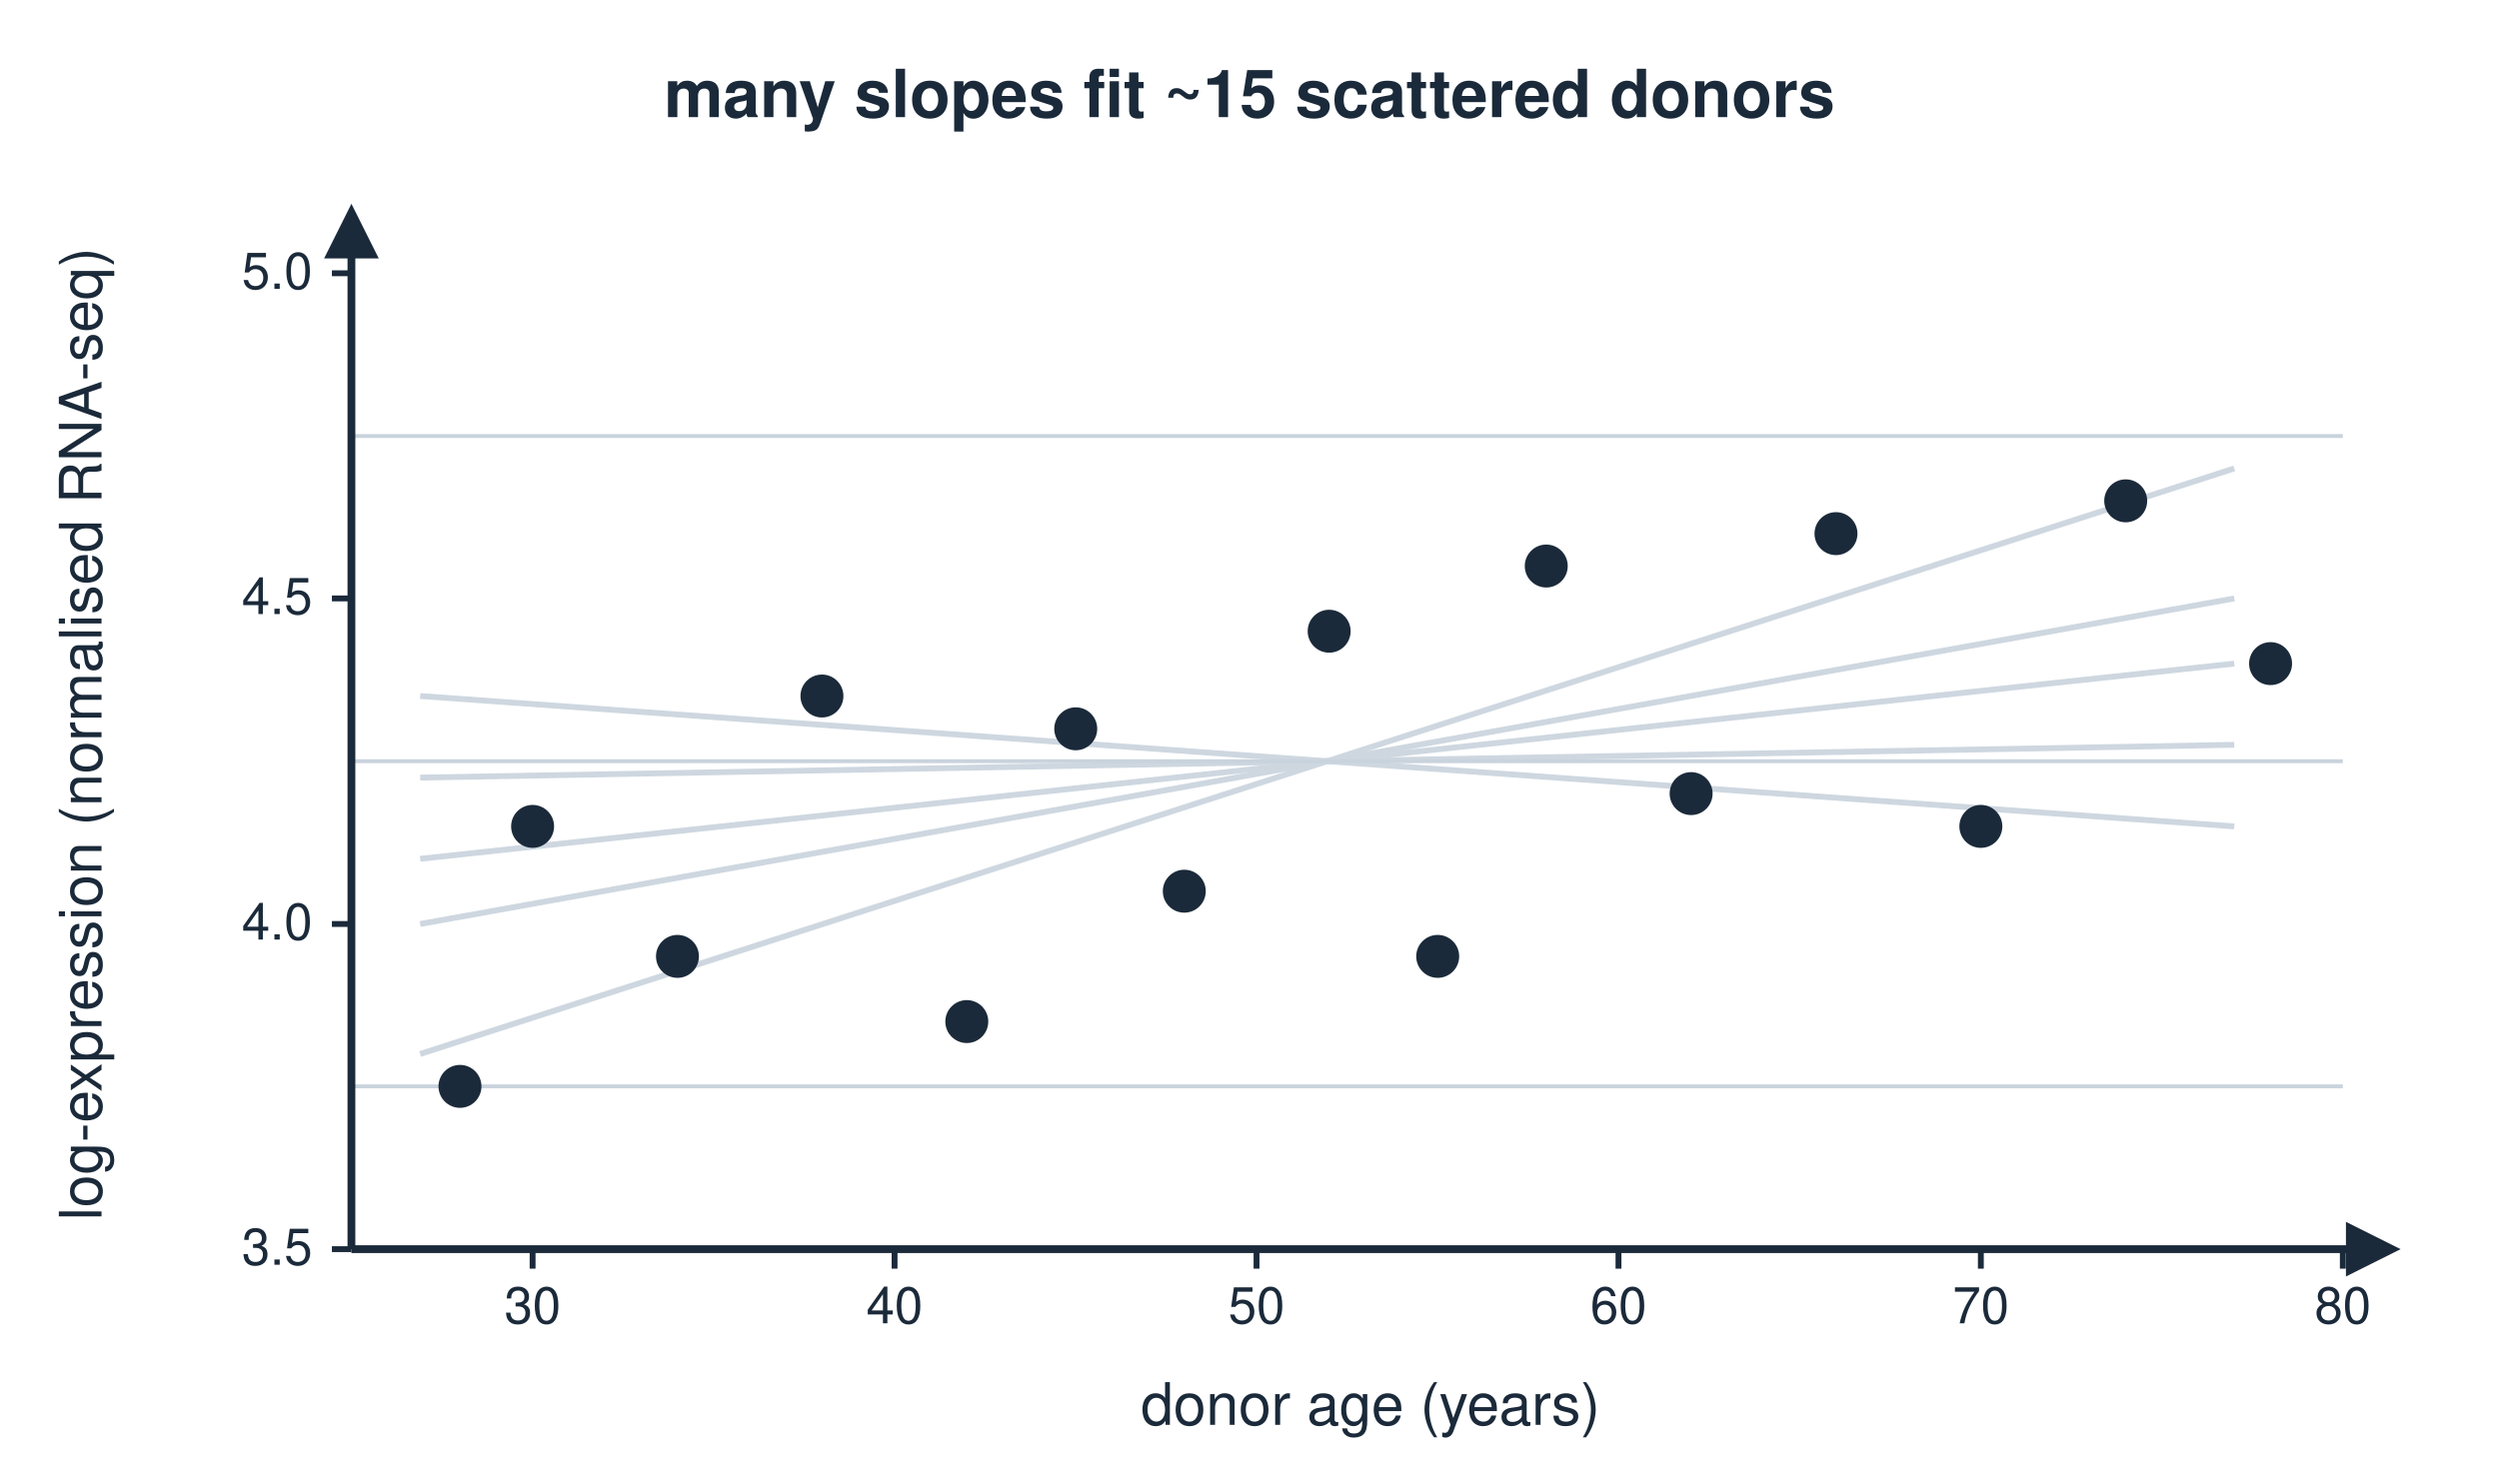
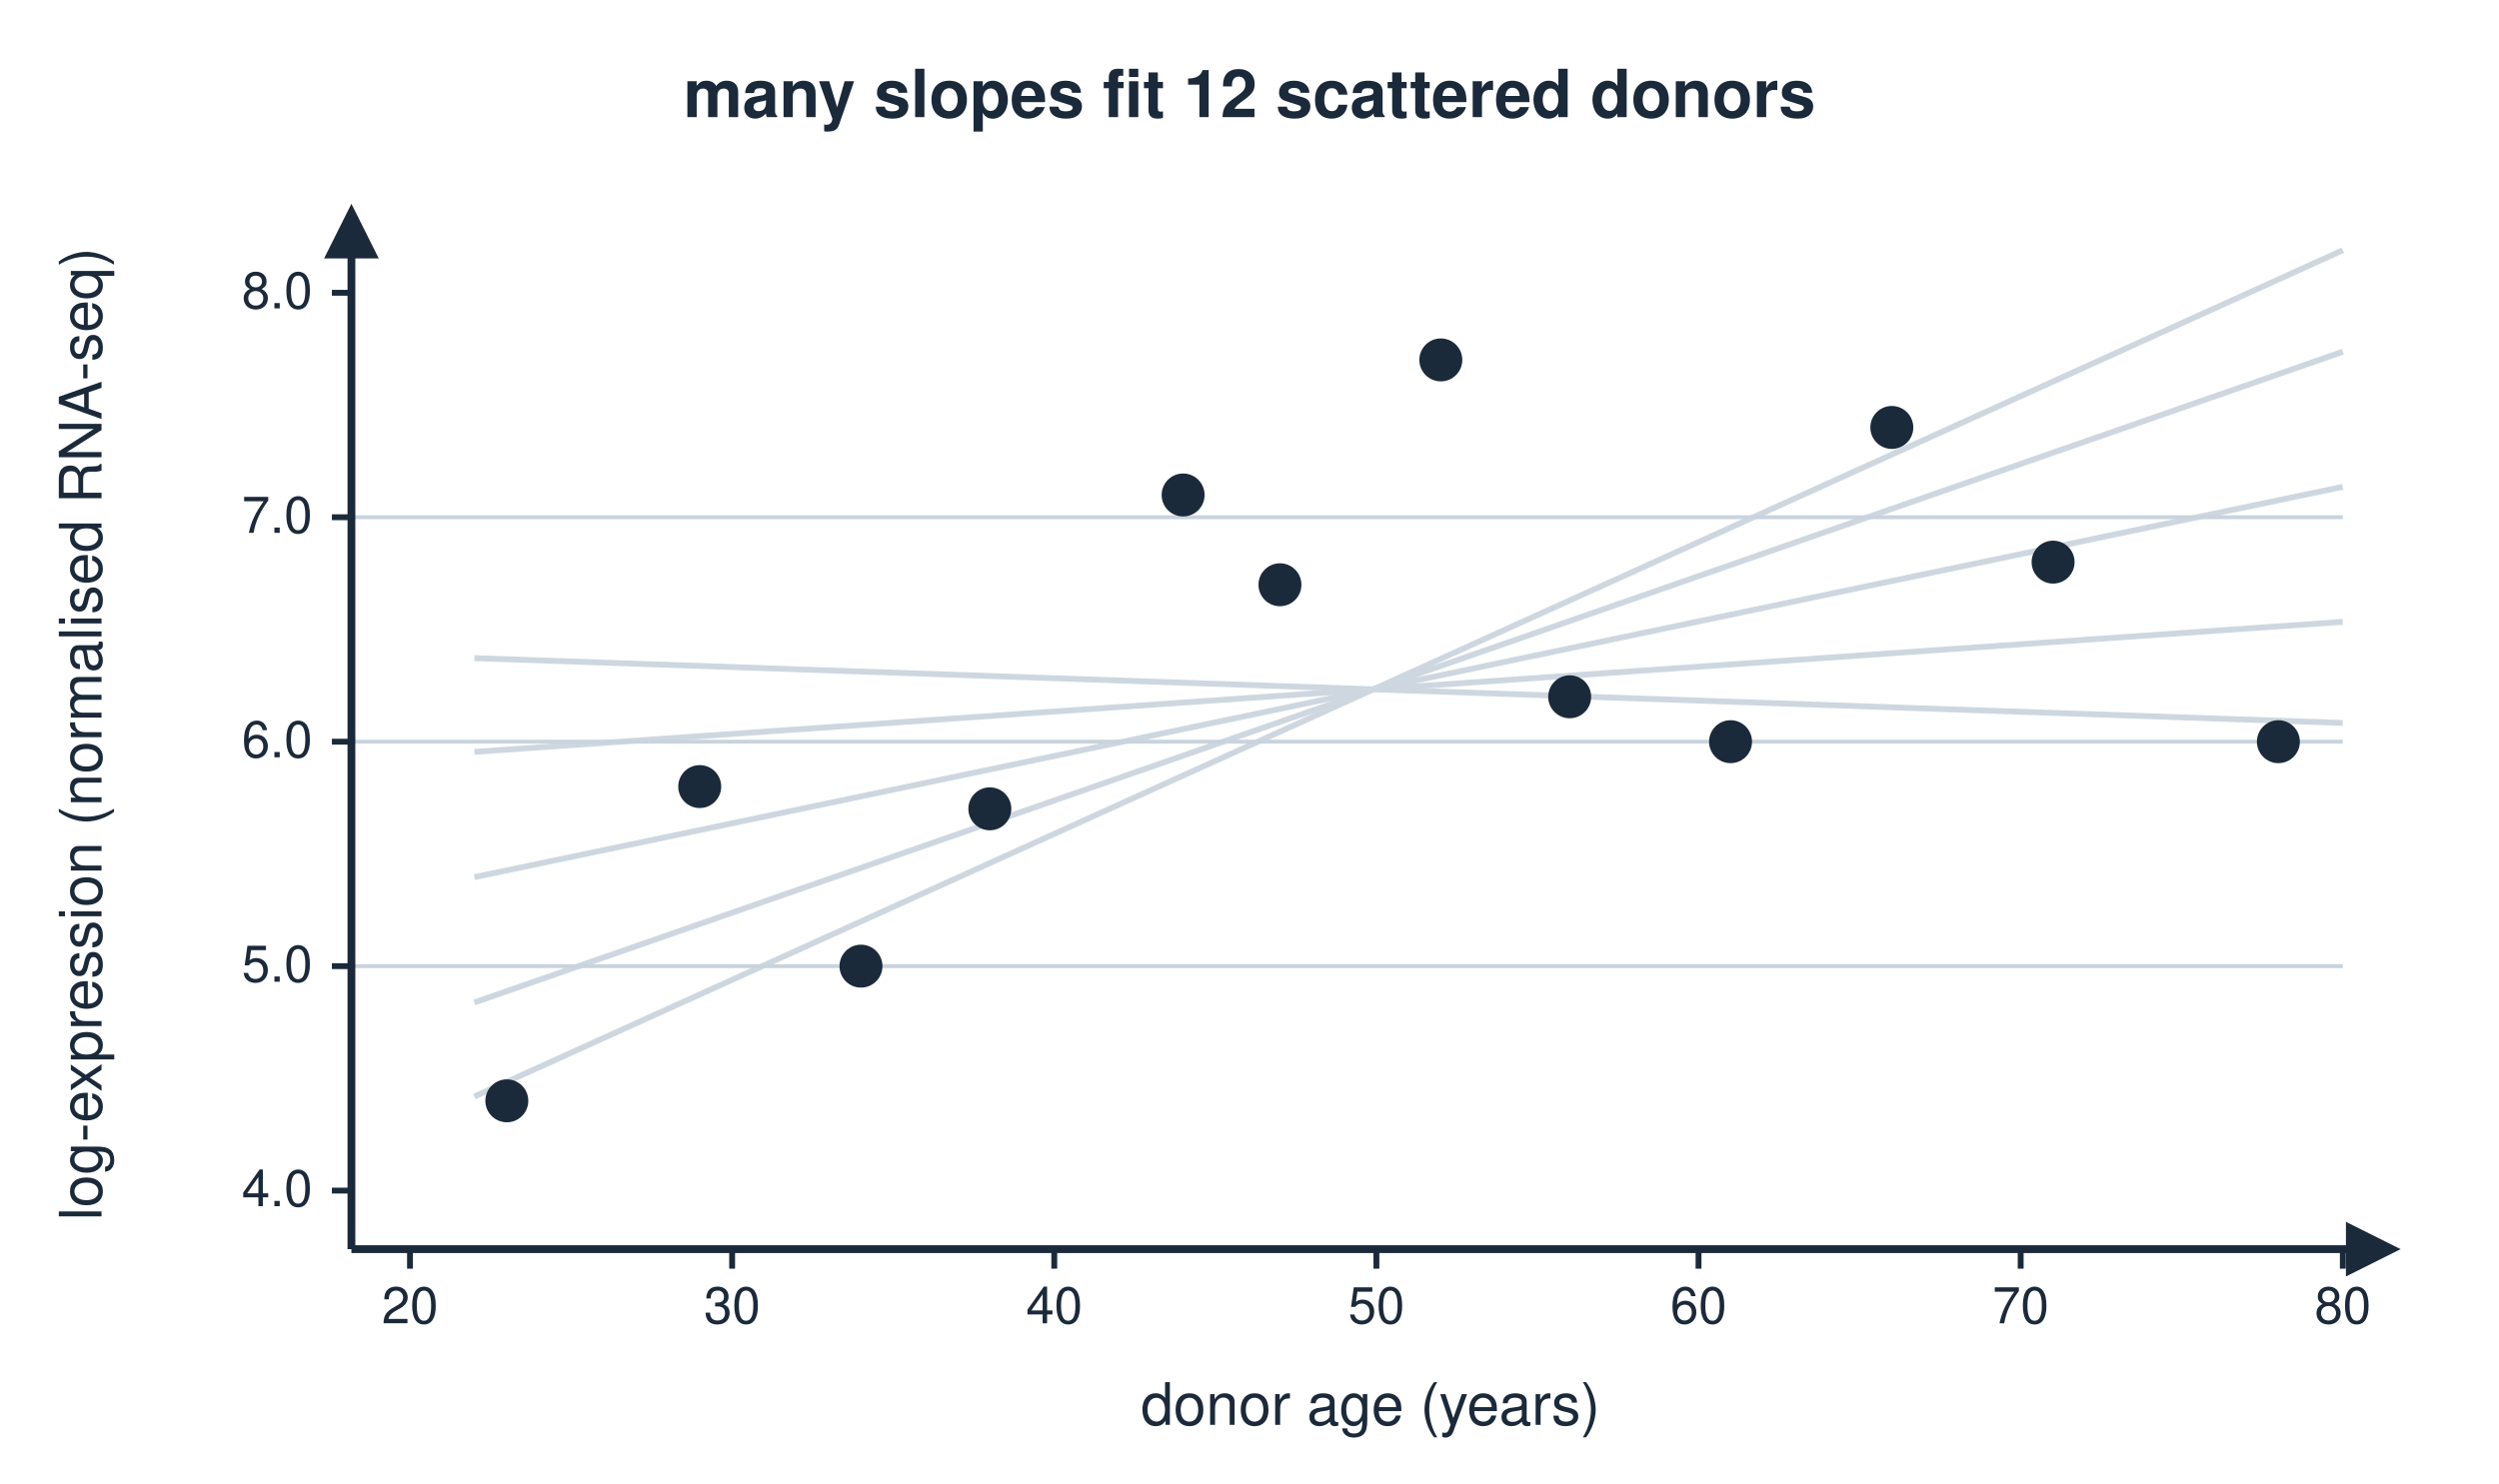
<svg xmlns="http://www.w3.org/2000/svg" viewBox="0 0 640 380" font-family="Helvetica, Arial, sans-serif">
  <defs>
    <marker id="arrow" viewBox="0 0 10 10" refX="8" refY="5" markerWidth="7" markerHeight="7" orient="auto">
      <path d="M0,0 L10,5 L0,10 z" fill="#1b2a3a" />
    </marker>
  </defs>
-   <text x="320" y="30" text-anchor="middle" font-size="17" font-weight="bold" fill="#1b2a3a">many slopes fit ~15 scattered donors</text>
+   <text x="320" y="30" text-anchor="middle" font-size="17" font-weight="bold" fill="#1b2a3a">many slopes fit 12 scattered donors</text>
  <g stroke="#c9d3dd" stroke-width="1">
-     <line x1="90" y1="195" x2="600" y2="195" />
-     <line x1="90" y1="111.7" x2="600" y2="111.7" />
-     <line x1="90" y1="278.3" x2="600" y2="278.3" />
+     <line x1="90" y1="247.5" x2="600" y2="247.5" />
+     <line x1="90" y1="190.0" x2="600" y2="190.0" />
+     <line x1="90" y1="132.5" x2="600" y2="132.5" />
  </g>
  <g stroke="#c9d3dd" stroke-width="1.5" fill="none" opacity="0.9">
-     <line x1="107.6" y1="199.2" x2="572.2" y2="190.8" />
-     <line x1="107.6" y1="236.7" x2="572.2" y2="153.3" />
-     <line x1="107.6" y1="270.0" x2="572.2" y2="120.0" />
-     <line x1="107.6" y1="178.3" x2="572.2" y2="211.7" />
-     <line x1="107.6" y1="220.0" x2="572.2" y2="170.0" />
+     <line x1="121.5" y1="168.6" x2="600.0" y2="185.2" />
+     <line x1="121.5" y1="192.6" x2="600.0" y2="159.3" />
+     <line x1="121.5" y1="224.7" x2="600.0" y2="124.7" />
+     <line x1="121.5" y1="256.8" x2="600.0" y2="90.1" />
+     <line x1="121.5" y1="280.9" x2="600.0" y2="64.1" />
  </g>
  <g stroke="#1b2a3a" stroke-width="2" fill="none">
    <line x1="90" y1="320" x2="612" y2="320" marker-end="url(#arrow)" />
    <line x1="90" y1="320" x2="90" y2="55" marker-end="url(#arrow)" />
  </g>
  <g stroke="#1b2a3a" stroke-width="1.5">
-     <line x1="136.4" y1="320" x2="136.4" y2="325" />
-     <line x1="229.1" y1="320" x2="229.1" y2="325" />
-     <line x1="321.8" y1="320" x2="321.8" y2="325" />
-     <line x1="414.5" y1="320" x2="414.5" y2="325" />
-     <line x1="507.3" y1="320" x2="507.3" y2="325" />
-     <line x1="600" y1="320" x2="600" y2="325" />
+     <line x1="105.0" y1="320" x2="105.0" y2="325" />
+     <line x1="187.5" y1="320" x2="187.5" y2="325" />
+     <line x1="270.0" y1="320" x2="270.0" y2="325" />
+     <line x1="352.5" y1="320" x2="352.5" y2="325" />
+     <line x1="435.0" y1="320" x2="435.0" y2="325" />
+     <line x1="517.5" y1="320" x2="517.5" y2="325" />
+     <line x1="600.0" y1="320" x2="600.0" y2="325" />
  </g>
  <g font-size="13" fill="#1b2a3a" text-anchor="middle">
-     <text x="136.4" y="339">30</text>
-     <text x="229.1" y="339">40</text>
-     <text x="321.8" y="339">50</text>
-     <text x="414.5" y="339">60</text>
-     <text x="507.3" y="339">70</text>
-     <text x="600" y="339">80</text>
+     <text x="105.0" y="339">20</text>
+     <text x="187.5" y="339">30</text>
+     <text x="270.0" y="339">40</text>
+     <text x="352.5" y="339">50</text>
+     <text x="435.0" y="339">60</text>
+     <text x="517.5" y="339">70</text>
+     <text x="600.0" y="339">80</text>
  </g>
  <text x="351" y="365" text-anchor="middle" font-size="15" fill="#1b2a3a">donor age (years)</text>
  <g stroke="#1b2a3a" stroke-width="1.5">
-     <line x1="85" y1="320" x2="90" y2="320" />
-     <line x1="85" y1="236.7" x2="90" y2="236.7" />
-     <line x1="85" y1="153.3" x2="90" y2="153.3" />
-     <line x1="85" y1="70" x2="90" y2="70" />
+     <line x1="85" y1="305.0" x2="90" y2="305.0" />
+     <line x1="85" y1="247.5" x2="90" y2="247.5" />
+     <line x1="85" y1="190.0" x2="90" y2="190.0" />
+     <line x1="85" y1="132.5" x2="90" y2="132.5" />
+     <line x1="85" y1="75.0" x2="90" y2="75.0" />
  </g>
  <g font-size="13" fill="#1b2a3a" text-anchor="end">
-     <text x="80" y="324">3.5</text>
-     <text x="80" y="240.7">4.0</text>
-     <text x="80" y="157.3">4.5</text>
-     <text x="80" y="74">5.0</text>
+     <text x="80" y="309.0">4.0</text>
+     <text x="80" y="251.5">5.0</text>
+     <text x="80" y="194.0">6.0</text>
+     <text x="80" y="136.5">7.0</text>
+     <text x="80" y="79.0">8.0</text>
  </g>
  <text x="26" y="188" text-anchor="middle" font-size="15" fill="#1b2a3a" transform="rotate(-90 26 188)">log-expression (normalised RNA-seq)</text>
  <g fill="#1b2a3a">
-     <circle cx="117.8" cy="278.3" r="5.5" />
-     <circle cx="136.4" cy="211.7" r="5.5" />
-     <circle cx="173.5" cy="245.0" r="5.5" />
-     <circle cx="210.5" cy="178.3" r="5.5" />
-     <circle cx="247.6" cy="261.7" r="5.5" />
-     <circle cx="275.5" cy="186.7" r="5.5" />
-     <circle cx="303.3" cy="228.3" r="5.5" />
-     <circle cx="340.4" cy="161.7" r="5.5" />
-     <circle cx="368.2" cy="245.0" r="5.5" />
-     <circle cx="396.0" cy="145.0" r="5.5" />
-     <circle cx="433.1" cy="203.3" r="5.5" />
-     <circle cx="470.2" cy="136.7" r="5.5" />
-     <circle cx="507.3" cy="211.7" r="5.5" />
-     <circle cx="544.4" cy="128.3" r="5.5" />
-     <circle cx="581.5" cy="170.0" r="5.5" />
+     <circle cx="129.8" cy="282.0" r="5.5" />
+     <circle cx="179.2" cy="201.5" r="5.5" />
+     <circle cx="220.5" cy="247.5" r="5.5" />
+     <circle cx="253.5" cy="207.2" r="5.5" />
+     <circle cx="303.0" cy="126.8" r="5.5" />
+     <circle cx="327.8" cy="149.8" r="5.5" />
+     <circle cx="369.0" cy="92.2" r="5.5" />
+     <circle cx="402.0" cy="178.5" r="5.5" />
+     <circle cx="443.2" cy="190.0" r="5.5" />
+     <circle cx="484.5" cy="109.5" r="5.5" />
+     <circle cx="525.8" cy="144.0" r="5.5" />
+     <circle cx="583.5" cy="190.0" r="5.5" />
  </g>
</svg>
